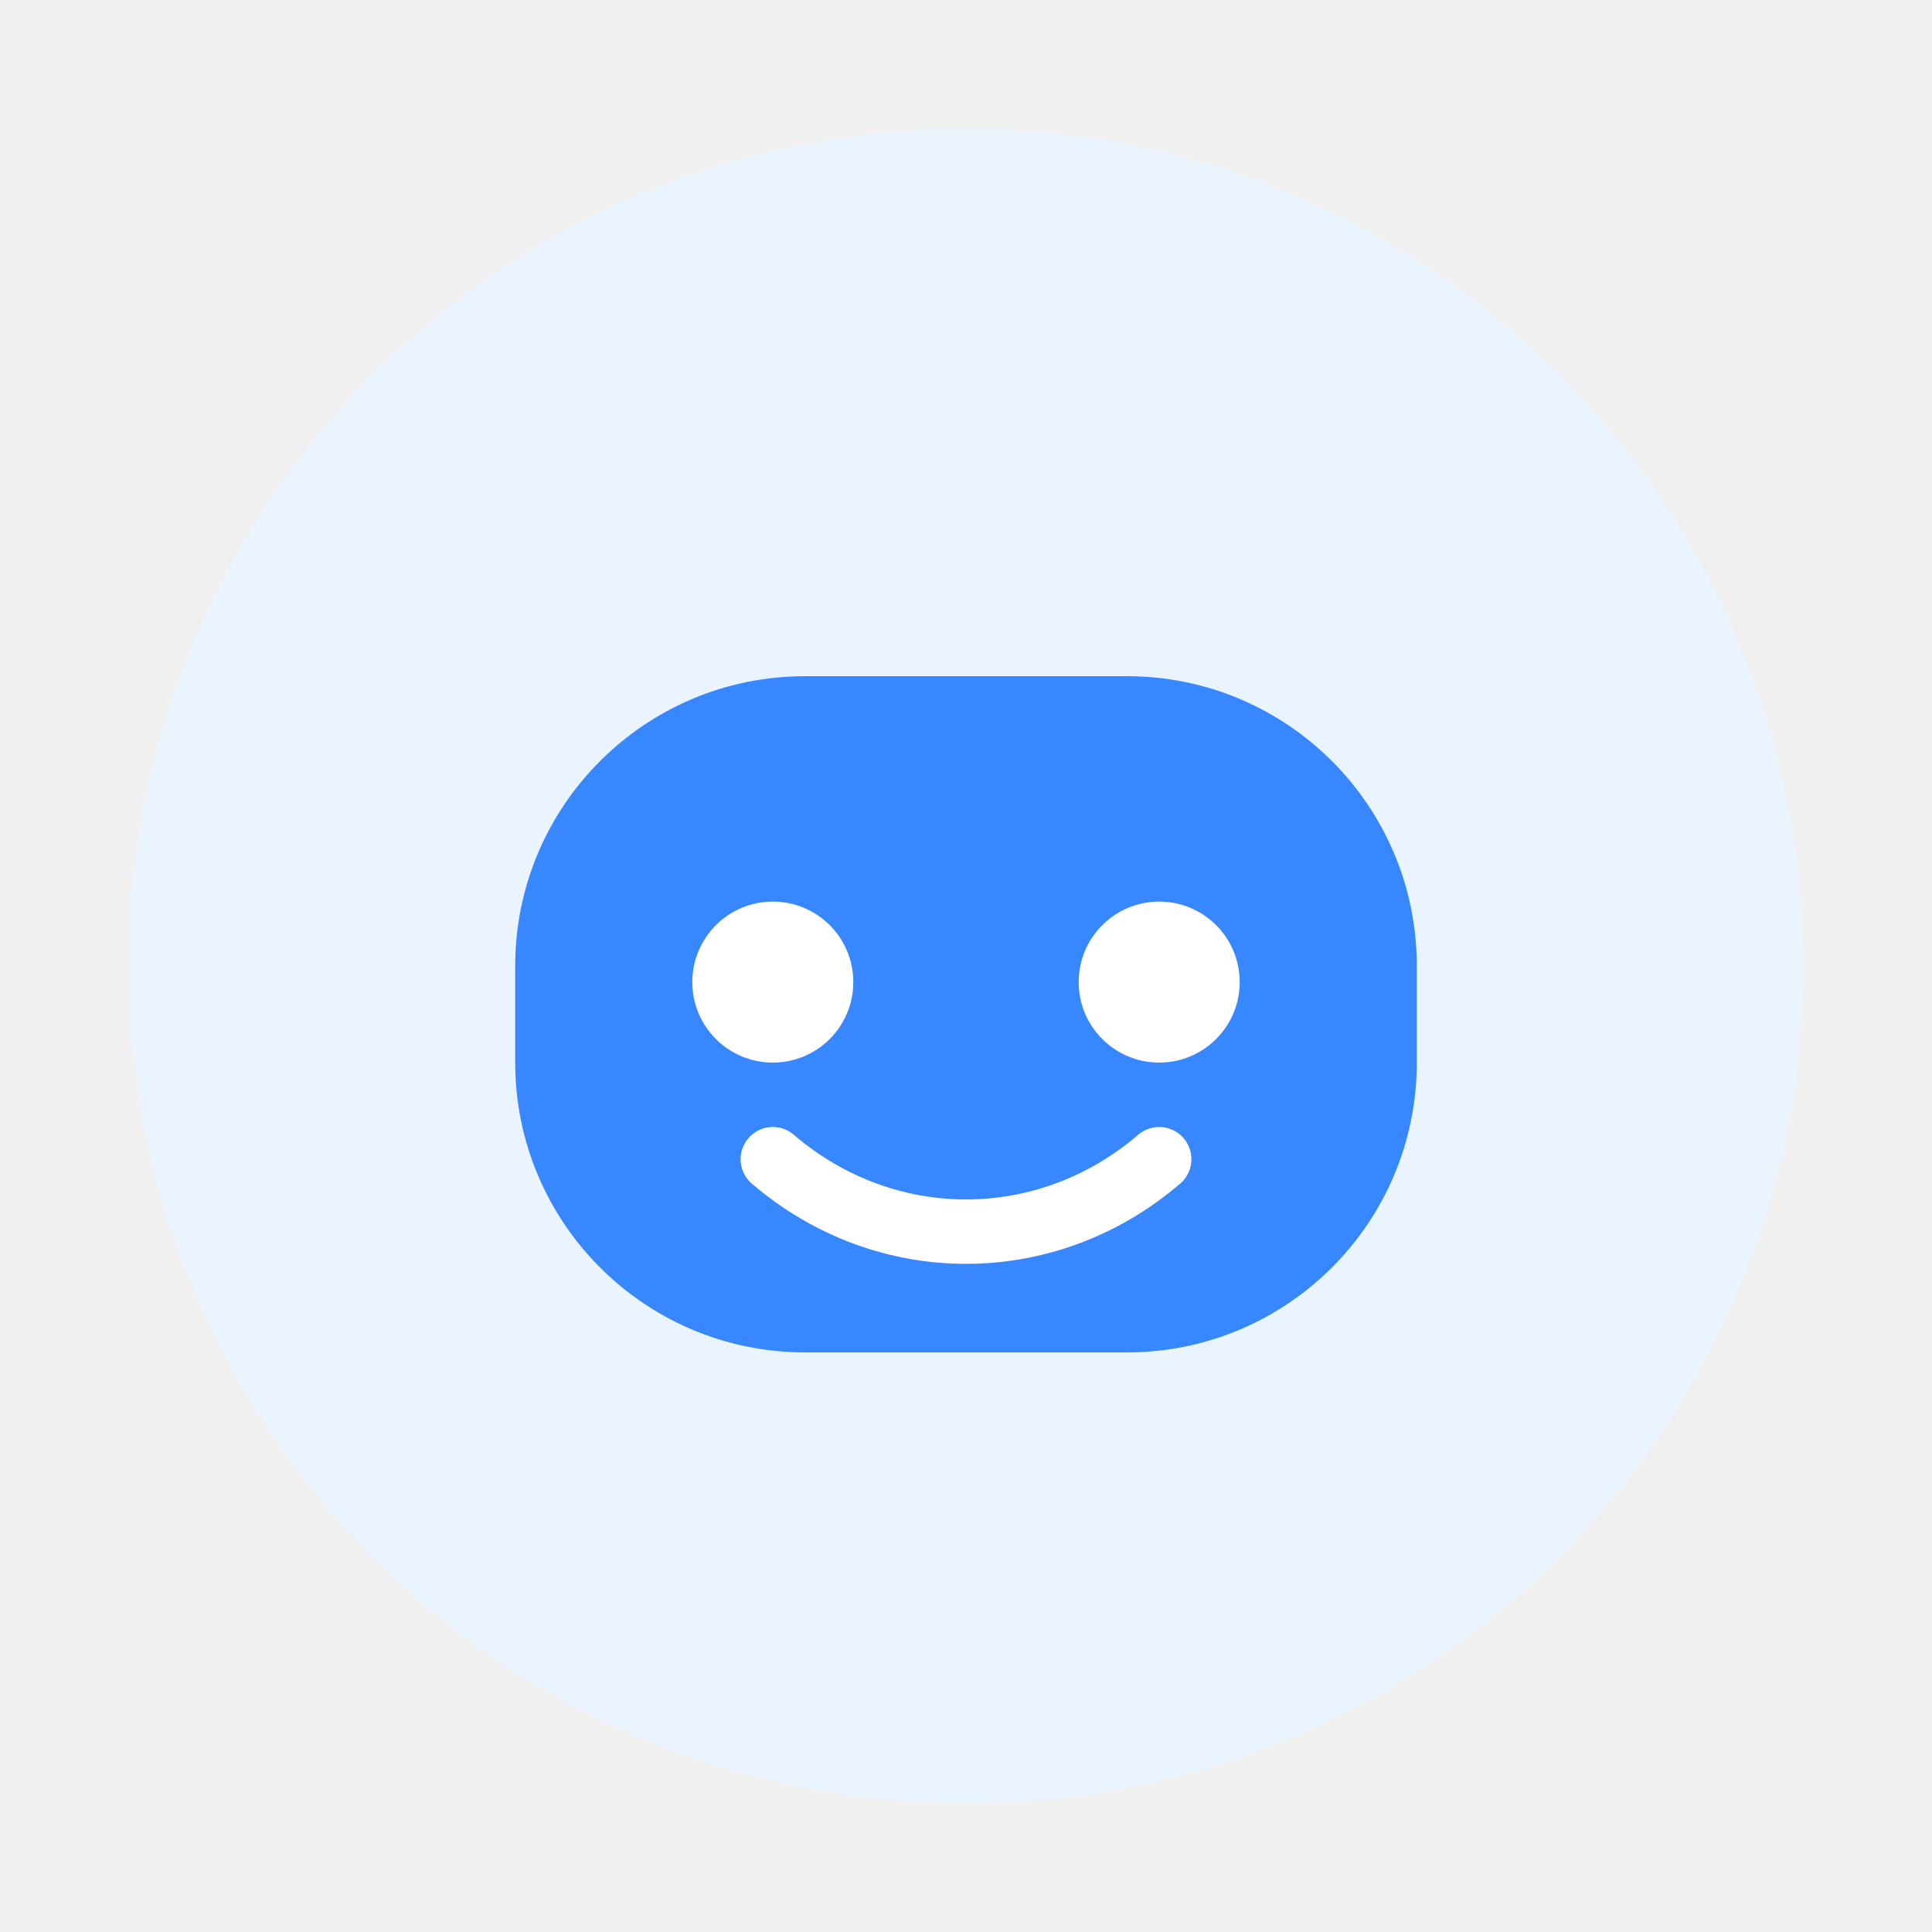
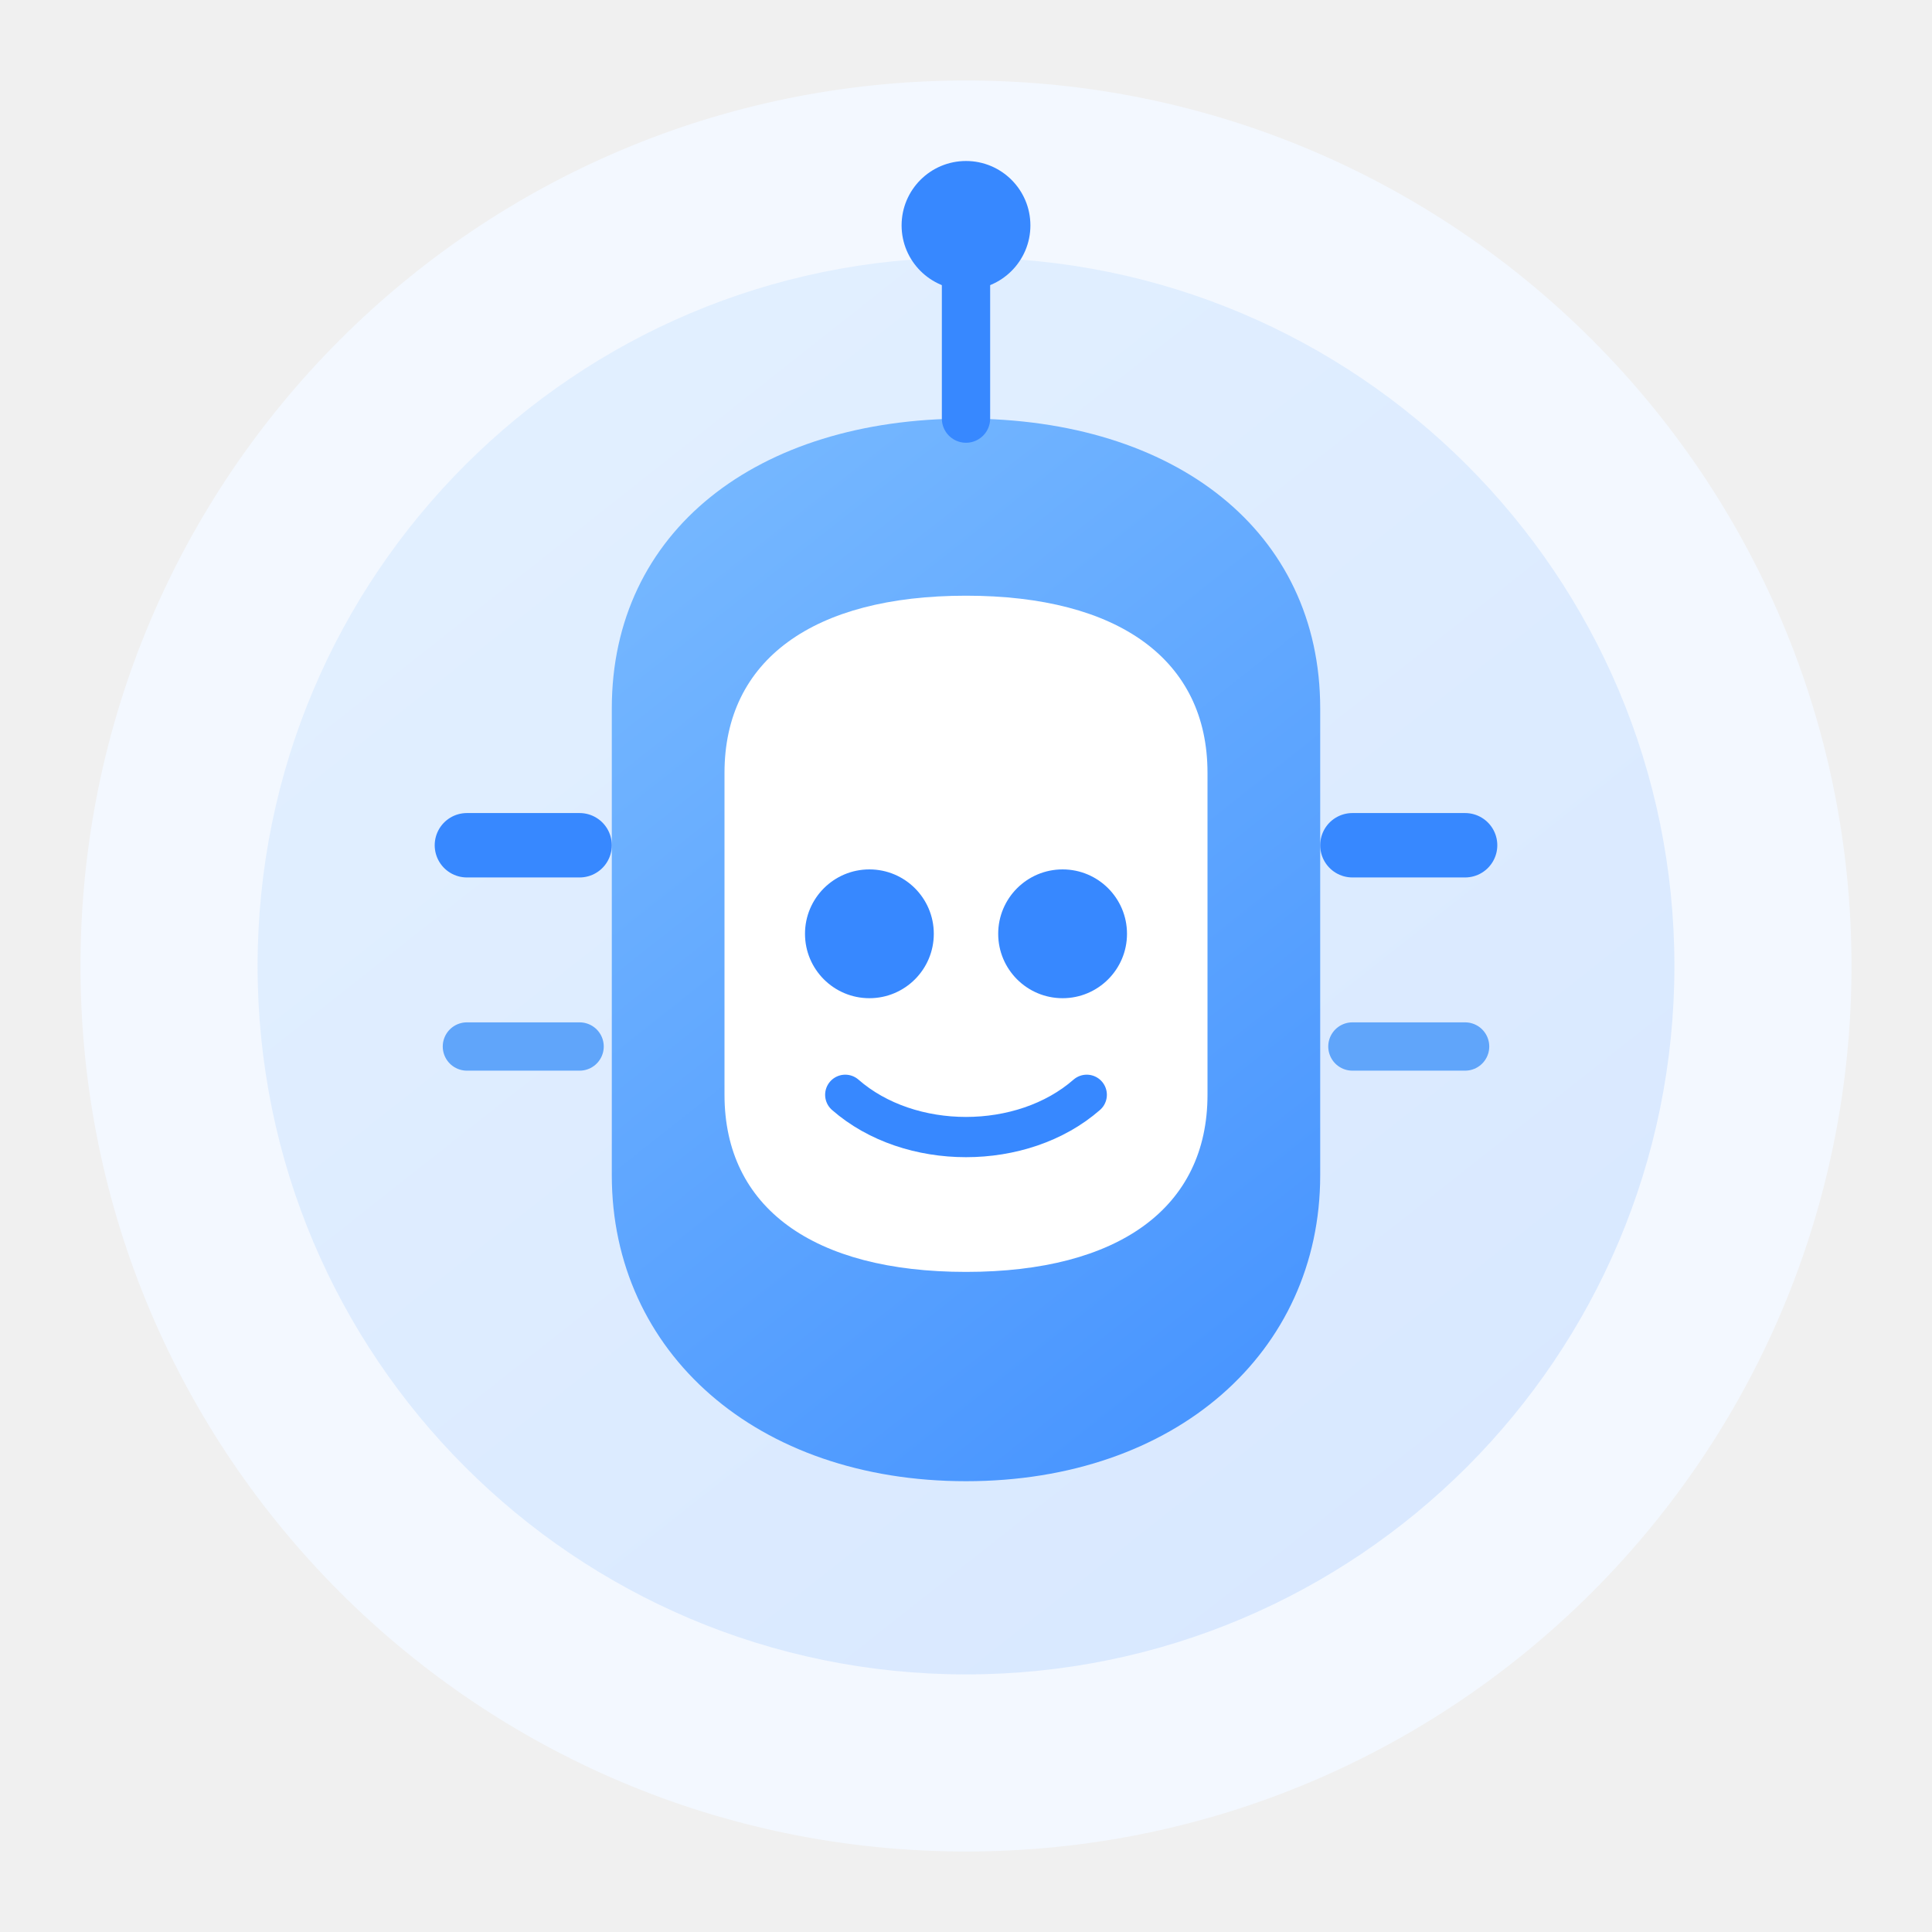
- <svg xmlns="http://www.w3.org/2000/svg" width="120" height="120" viewBox="0 0 120 120" fill="none">
-   <circle cx="60" cy="60" r="52" fill="#EAF4FF" />
-   <rect x="32" y="42" width="56" height="42" rx="18" fill="#3788FF" />
-   <circle cx="48" cy="61" r="5" fill="white" />
-   <circle cx="72" cy="61" r="5" fill="white" />
-   <path d="M48 72C55 78 65 78 72 72" stroke="white" stroke-width="4" stroke-linecap="round" />
+ <svg xmlns="http://www.w3.org/2000/svg" width="240" height="240" viewBox="0 0 240 240" fill="none">
+   <defs>
+     <linearGradient id="blue" x1="40" y1="20" x2="190" y2="210" gradientUnits="userSpaceOnUse">
+       <stop stop-color="#8AC7FF" />
+       <stop offset="1" stop-color="#3788FF" />
+     </linearGradient>
+   </defs>
+   <circle cx="120" cy="120" r="110" fill="#F3F8FF" />
+   <circle cx="120" cy="120" r="88" fill="url(#blue)" opacity="0.15" />
+   <path d="M76 88C76 66 94 52 120 52C146 52 164 66 164 88V146C164 168 146 184 120 184C94 184 76 168 76 146V88Z" fill="url(#blue)" />
+   <path d="M90 96C90 82 101 74 120 74C139 74 150 82 150 96V136C150 150 139 158 120 158C101 158 90 150 90 136V96Z" fill="white" />
+   <circle cx="108" cy="116" r="8" fill="#3788FF" />
+   <circle cx="132" cy="116" r="8" fill="#3788FF" />
+   <path d="M105 136C113 143 127 143 135 136" stroke="#3788FF" stroke-width="5" stroke-linecap="round" />
+   <path d="M120 52V35" stroke="#3788FF" stroke-width="6" stroke-linecap="round" />
+   <circle cx="120" cy="28" r="8" fill="#3788FF" />
+   <path d="M72 105H58M182 105H168" stroke="#3788FF" stroke-width="8" stroke-linecap="round" />
+   <path d="M72 130H58M182 130H168" stroke="#60A5FA" stroke-width="6" stroke-linecap="round" />
</svg>
